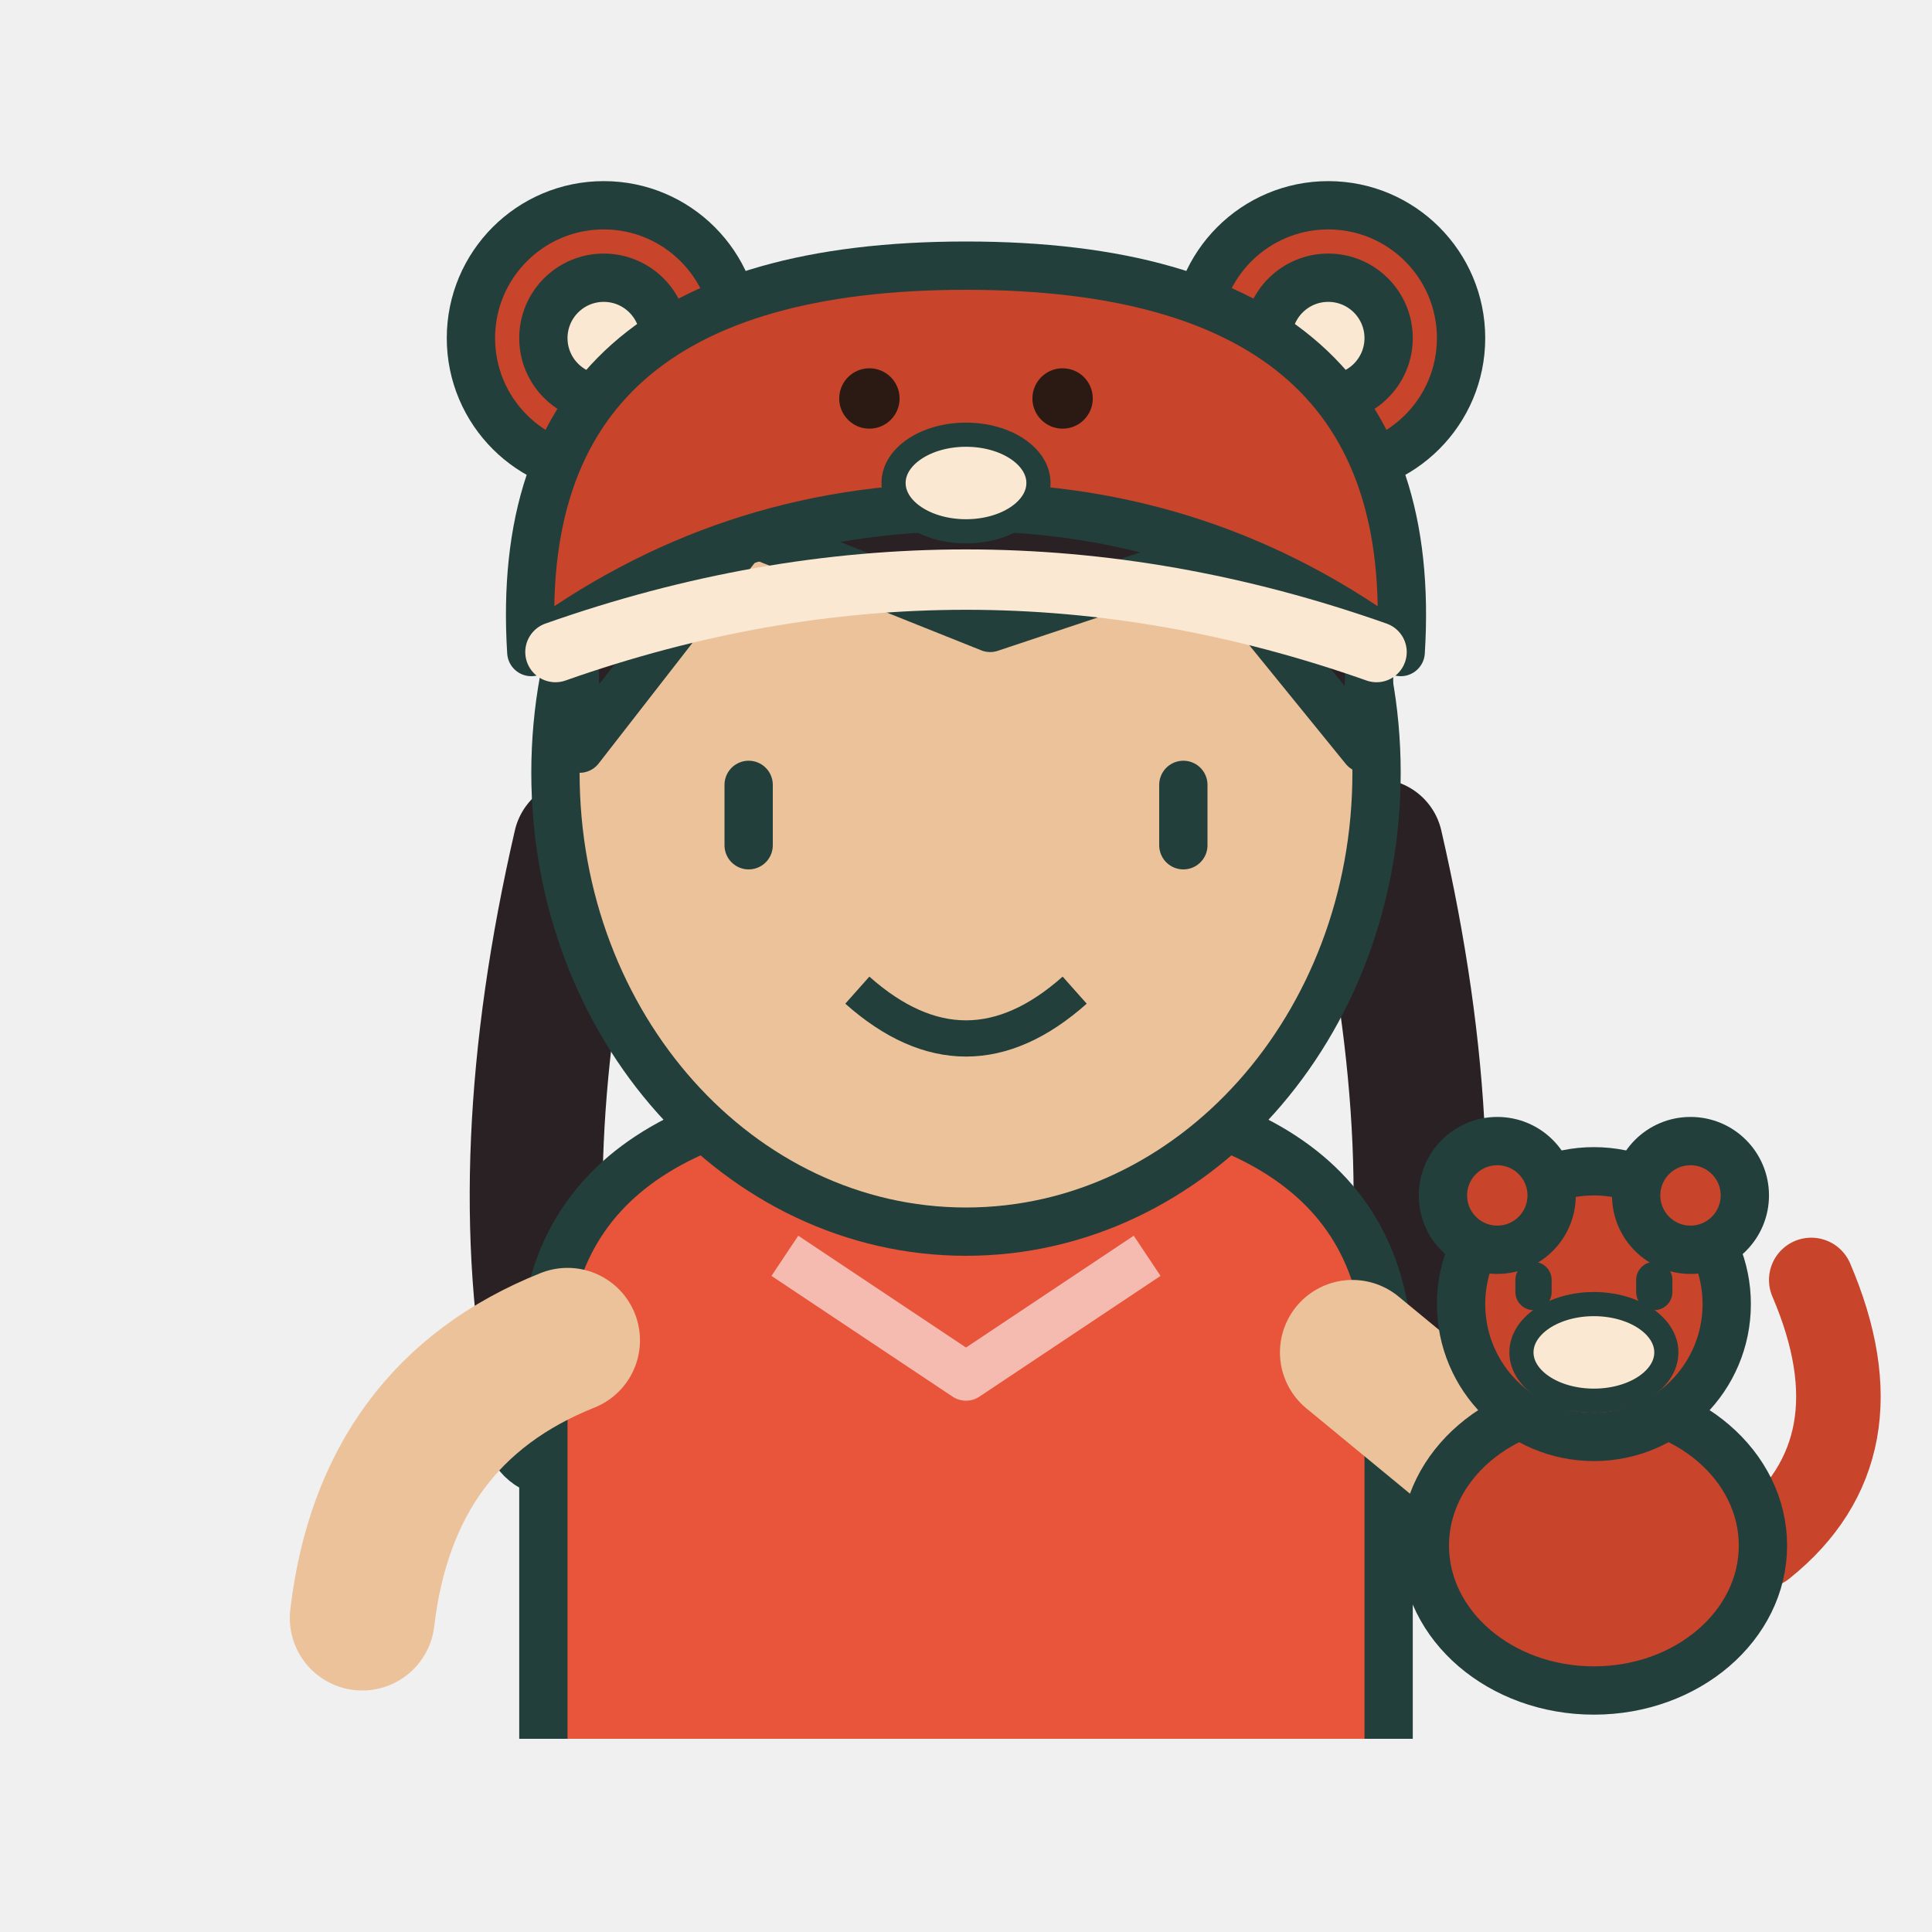
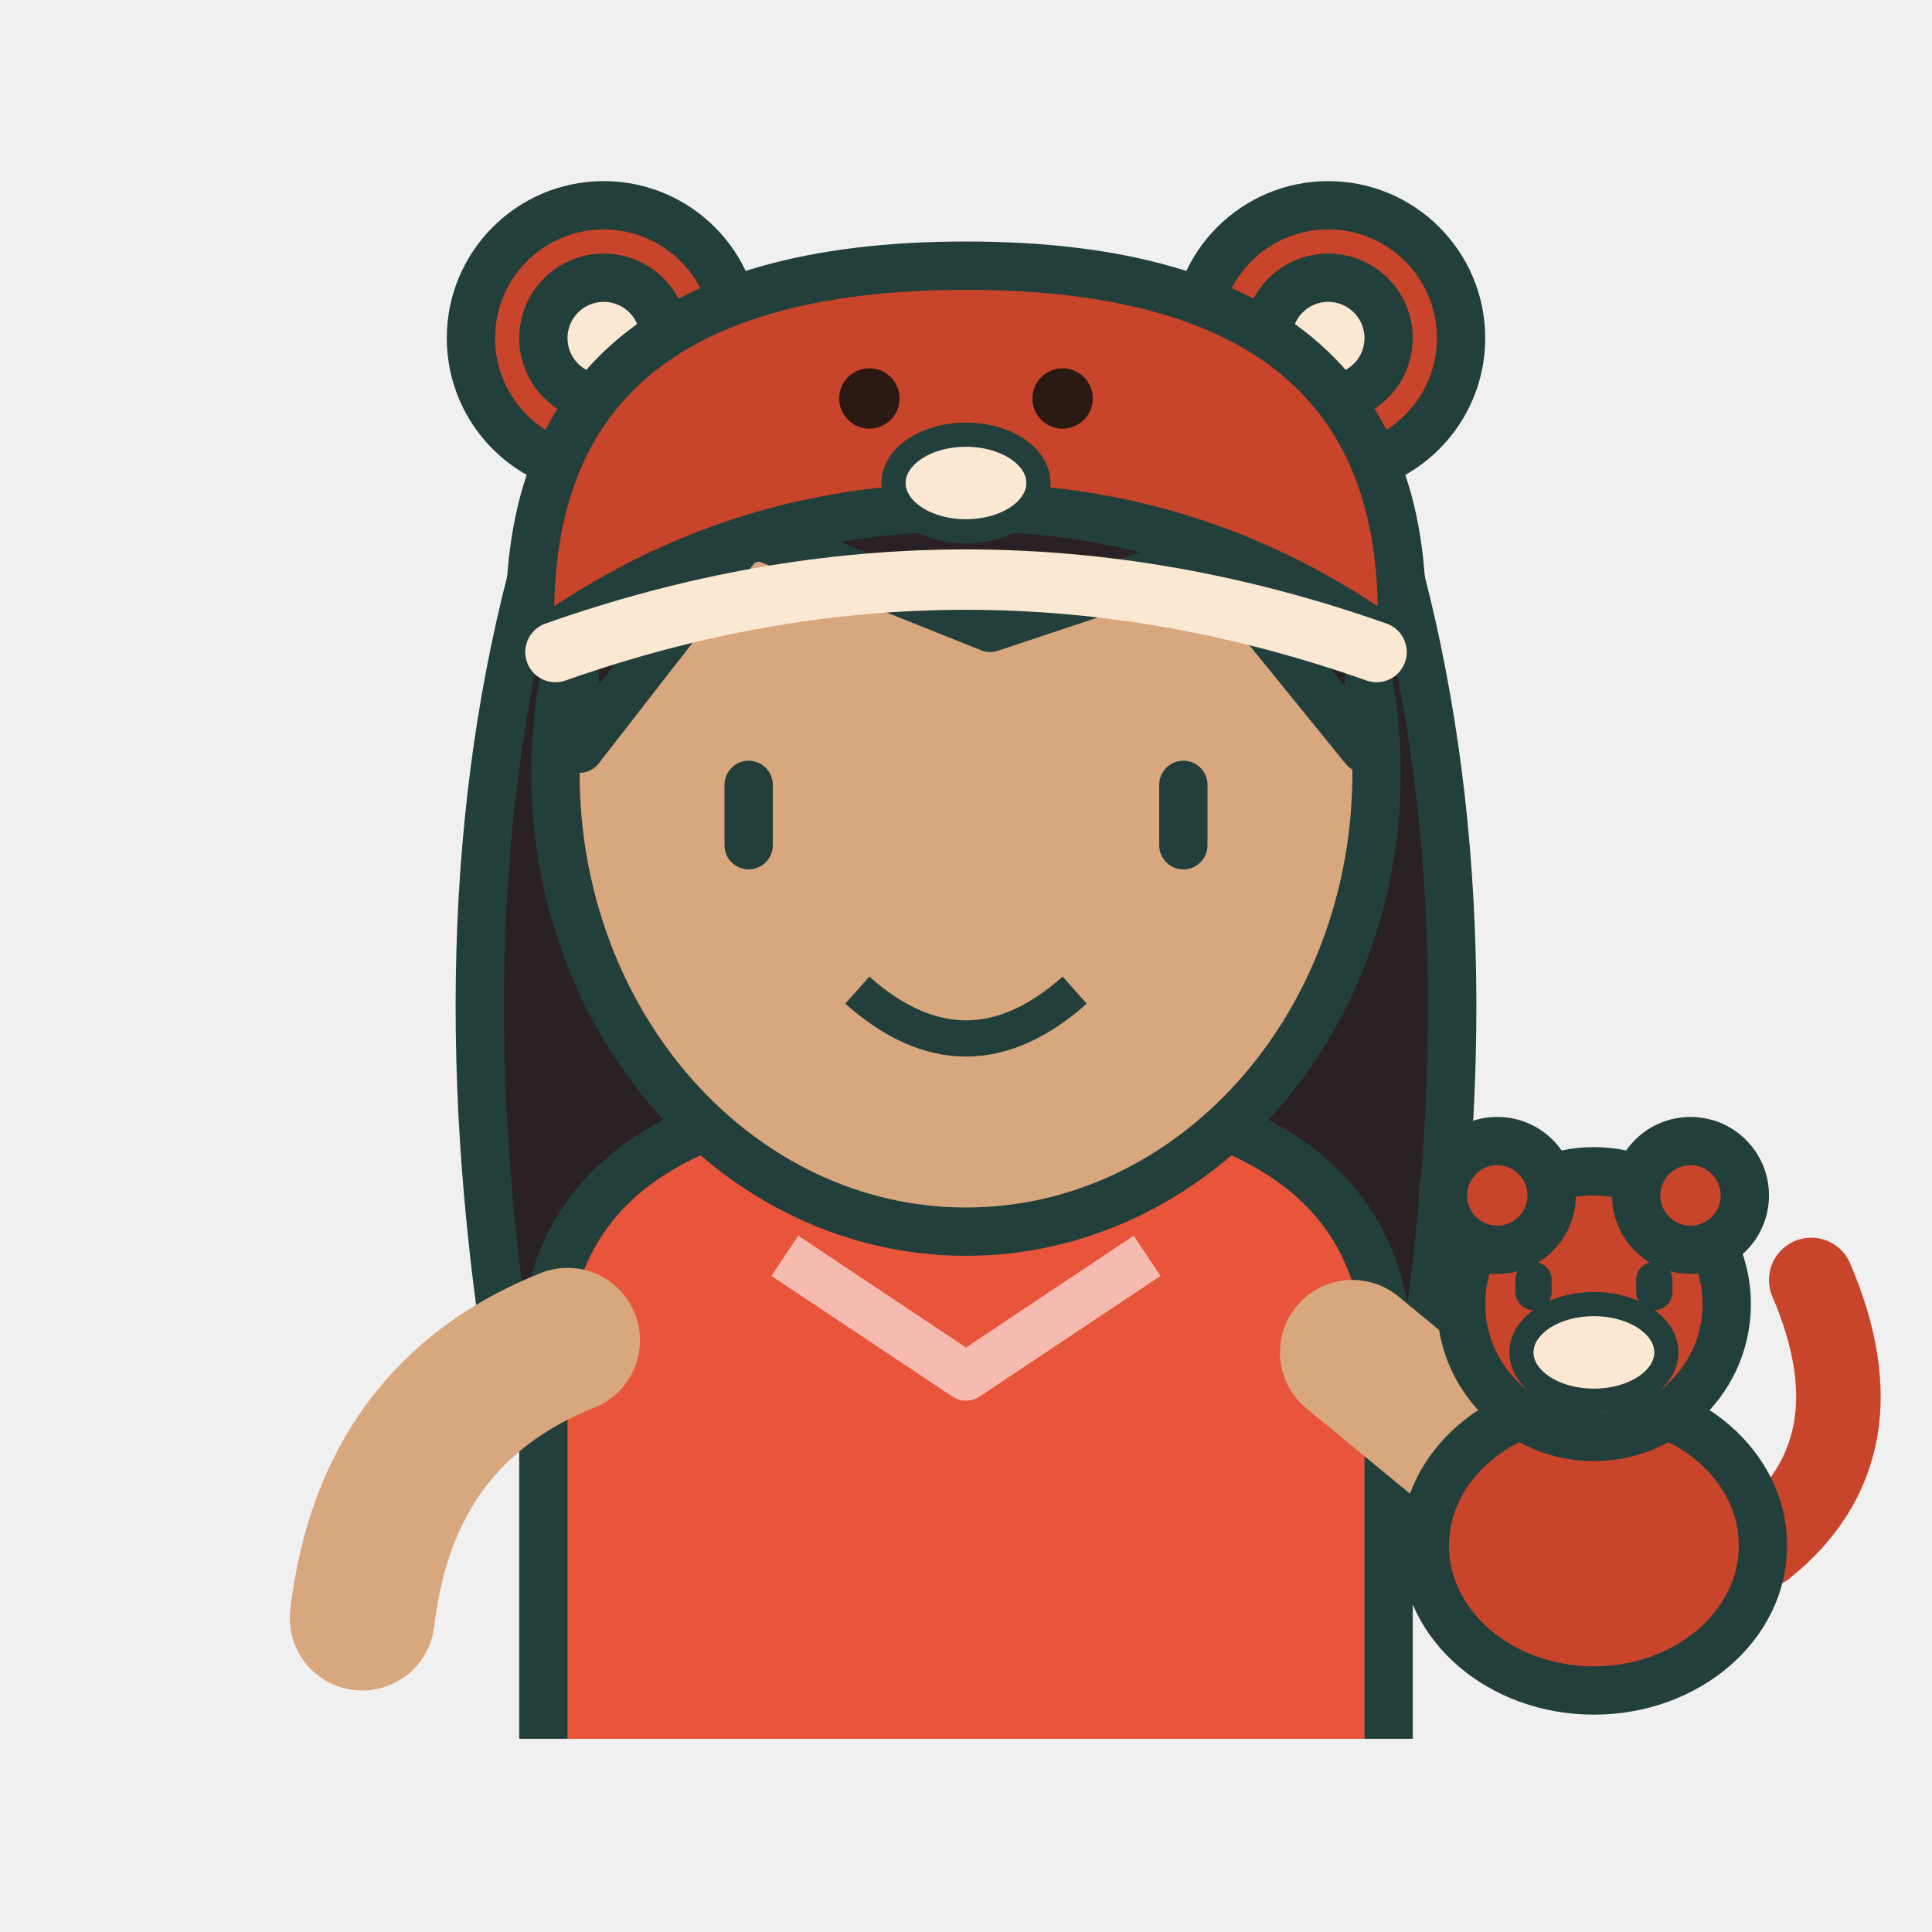
<svg xmlns="http://www.w3.org/2000/svg" width="160" height="160" viewBox="0 0 160 160">
  <g stroke="#233f3b" stroke-width="4" stroke-linejoin="round">
-     <path d="M48 70q-6 26-2 46m68-46q6 26 2 46" fill="none" stroke="#2a2124" stroke-width="11" stroke-linecap="round" />
-     <circle cx="46" cy="118" r="4" fill="#fbe8d3" />
-     <circle cx="116" cy="118" r="4" fill="#fbe8d3" />
+     <path d="M44 48q-8 31-1 70h74q7-39-1-70" fill="#2a2124" />
    <path d="M45 144v-31q0-23 35-23t35 23v31" fill="#e8553a" />
-     <path d="M47 111q-15 6-17 23m82-22 17 14" fill="none" stroke="#ecc29b" stroke-width="12" stroke-linecap="round" />
-     <ellipse cx="80" cy="64" rx="34" ry="38" fill="#ecc29b" />
+     <path d="M47 111q-15 6-17 23m82-22 17 14" fill="none" stroke="#d9a77d" stroke-width="12" stroke-linecap="round" />
+     <ellipse cx="80" cy="64" rx="34" ry="38" fill="#d9a77d" />
    <path d="M48 62q-4-36 32-37 37 1 33 37L100 46 82 52 62 44Z" fill="#2a2124" />
    <path d="M62 65v5m36-5v5" stroke-linecap="round" />
    <path d="M71 82q9 8 18 0" fill="none" stroke-width="3" />
    <path d="M65 104l15 10 15-10" fill="none" stroke="#ffffff" stroke-opacity=".6" />
    <circle cx="50" cy="28" r="11" fill="#c8442a" />
    <circle cx="50" cy="28" r="5" fill="#fbe8d3" />
    <circle cx="110" cy="28" r="11" fill="#c8442a" />
    <circle cx="110" cy="28" r="5" fill="#fbe8d3" />
    <path d="M44 54q-2-32 36-32t36 32q-16-12-36-12T44 54Z" fill="#c8442a" />
    <path d="M46 54q34-12 68 0" fill="none" stroke="#fbe8d3" stroke-width="5" stroke-linecap="round" />
    <circle cx="72" cy="33" r="2.5" fill="#2b1a14" stroke="none" />
    <circle cx="88" cy="33" r="2.5" fill="#2b1a14" stroke="none" />
    <ellipse cx="80" cy="40" rx="6" ry="4" fill="#fbe8d3" stroke-width="2" />
    <path d="M146 128q10-8 4-22" fill="none" stroke="#c8442a" stroke-width="7" stroke-linecap="round" />
    <ellipse cx="132" cy="128" rx="14" ry="12" fill="#c8442a" />
    <circle cx="132" cy="108" r="11" fill="#c8442a" />
    <circle cx="124" cy="99" r="4.5" fill="#c8442a" />
    <circle cx="140" cy="99" r="4.5" fill="#c8442a" />
    <ellipse cx="132" cy="112" rx="6" ry="4" fill="#fbe8d3" stroke-width="2" />
    <path d="M127 106v1m10-1v1" stroke-linecap="round" stroke-width="3" />
  </g>
</svg>
